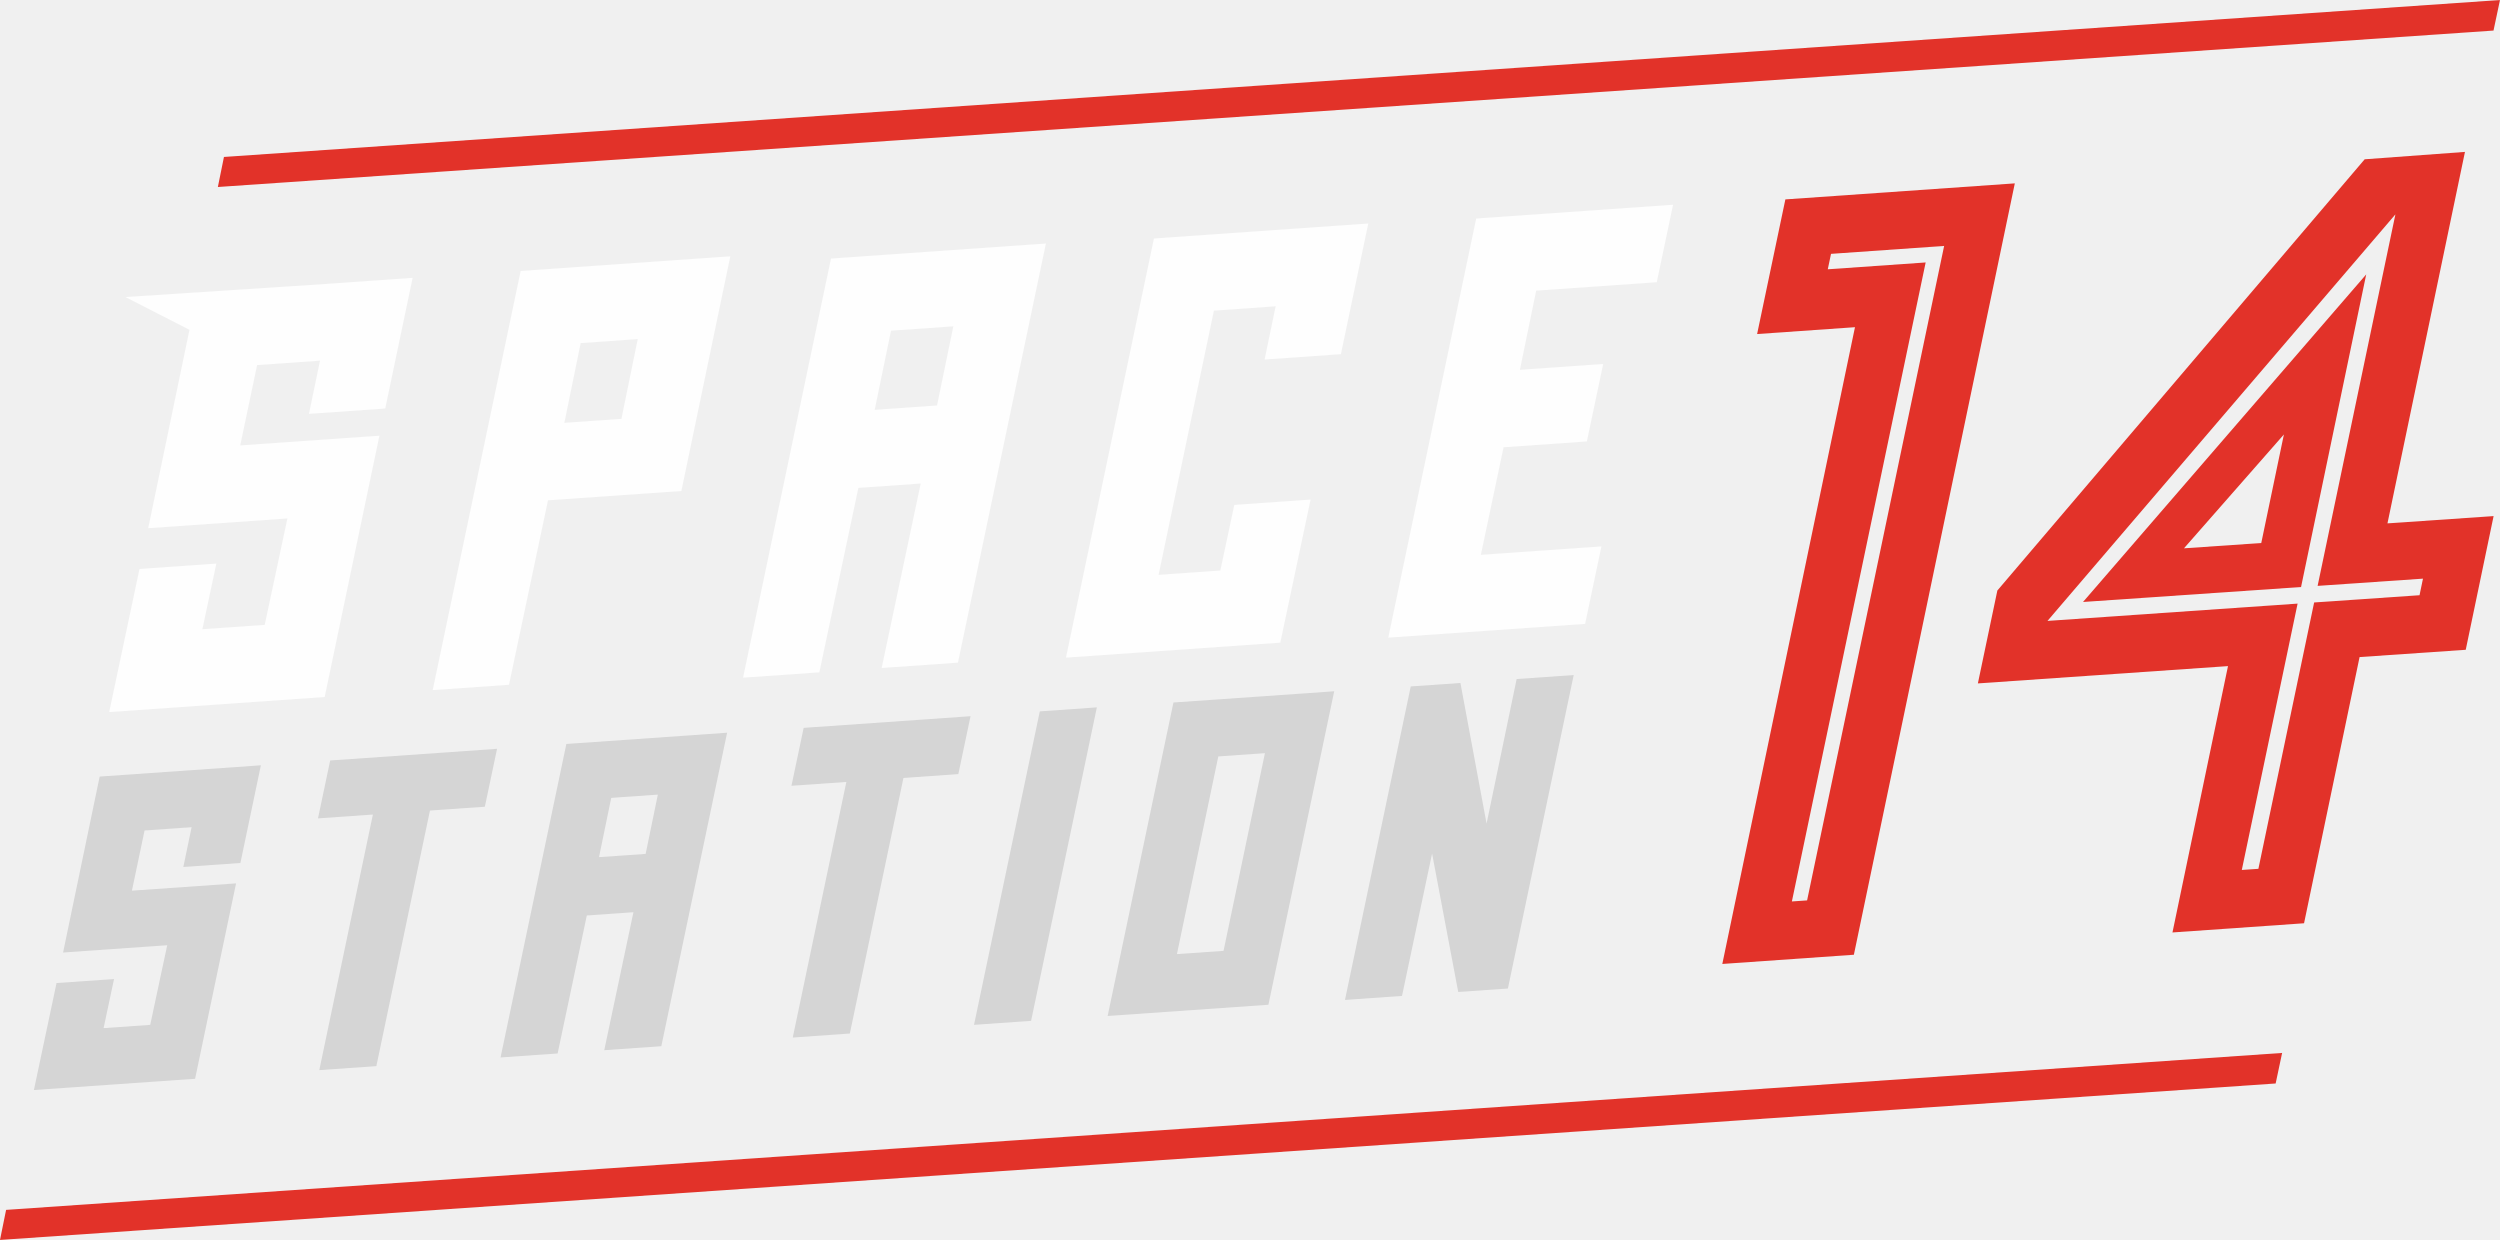
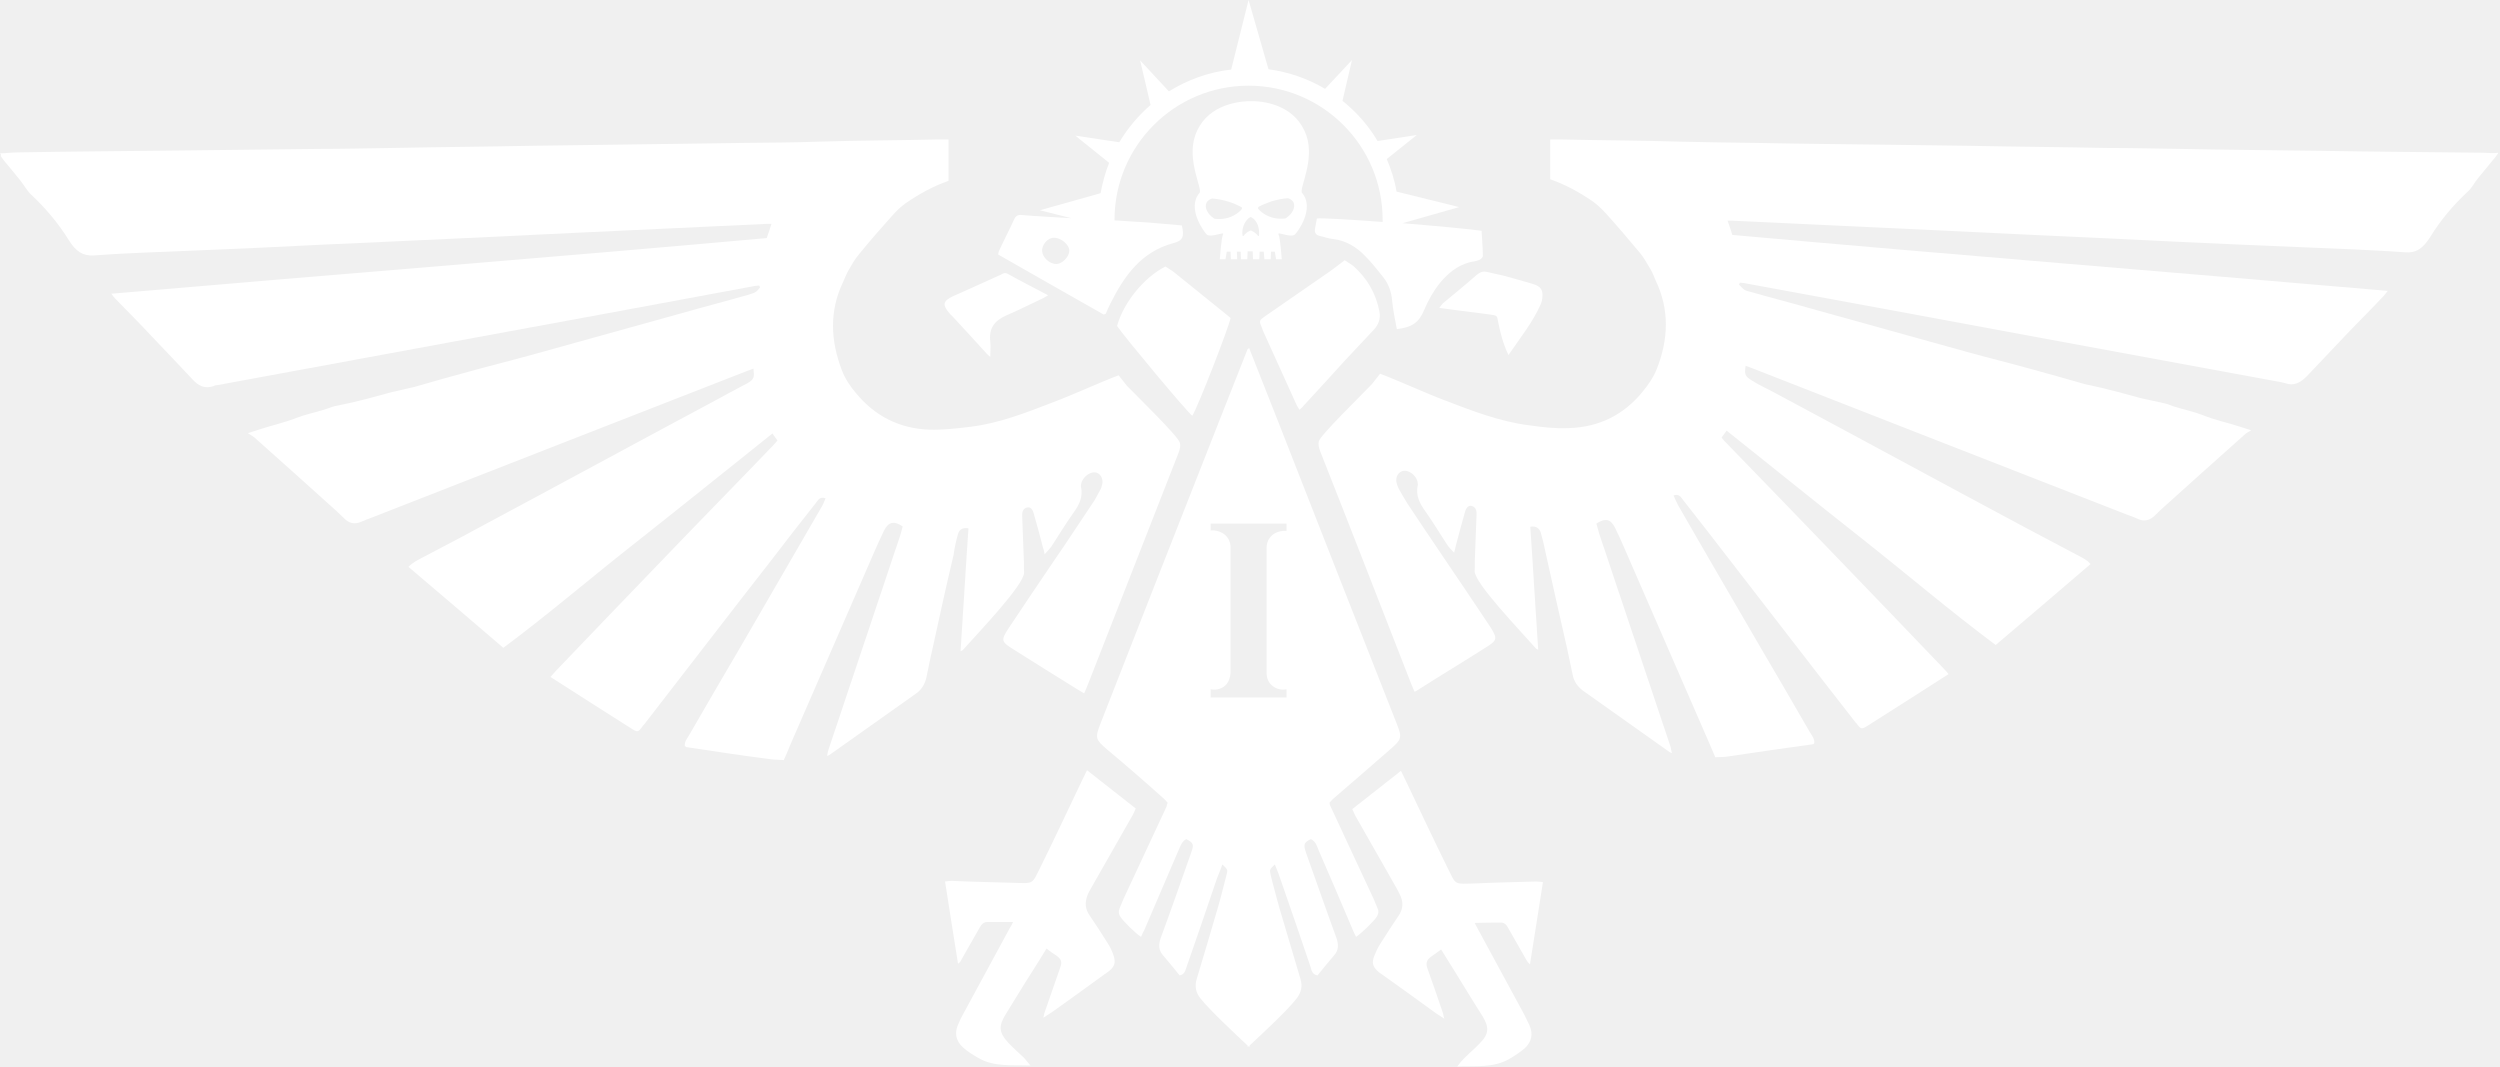
- <svg xmlns="http://www.w3.org/2000/svg" width="113.674mm" height="56.38mm" viewBox="0 0 113.674 56.38" version="1.1" id="svg3223">
-   <defs id="defs3217" />
-   <g id="layer1" transform="translate(-56.55604,-109.3041)">
-     <g transform="translate(-3.779915,-23.48222)" id="g2559">
-       <path id="path148" style="fill:#e23229;fill-opacity:1;fill-rule:nonzero;stroke:none;stroke-width:0.348" d="m 143.444,145.031 0.148,-0.702 5.143,-0.36 -6.231,29.758 -0.692,0.048 6.083,-29.055 z m 1.187,31.167 7.318,-35.074 -10.433,0.729 -1.285,6.122 4.45,-0.311 -6.032,28.953 z" />
-       <path id="path152" style="fill:#e23229;fill-opacity:1;fill-rule:nonzero;stroke:none;stroke-width:0.348" d="m 169.254,142.534 -3.537,16.892 4.791,-0.329 -0.157,0.754 -4.792,0.329 -2.535,12.111 -0.754,0.052 2.537,-12.111 -11.373,0.787 z m -18.985,21.327 11.373,-0.787 -2.525,12.111 5.983,-0.418 2.525,-12.104 4.827,-0.331 1.267,-6.079 -4.826,0.331 3.524,-16.891 -4.56,0.336 -16.702,19.608 z" />
-       <path id="path156" style="fill:#fefefe;fill-opacity:1;fill-rule:nonzero;stroke:none;stroke-width:0.348" d="m 88.592,151.832 -2.595,0.181 0.742,-3.627 2.595,-0.182 z m -4.582,-6.724 -3.999,19.056 3.469,-0.242 1.774,-8.388 6.064,-0.423 2.225,-10.67 z" />
-       <path id="path160" style="fill:#fefefe;fill-opacity:1;fill-rule:nonzero;stroke:none;stroke-width:0.348" d="m 100.85,147.822 2.834,-0.198 -0.742,3.6 -2.834,0.198 z m -6.727,15.777 3.469,-0.242 1.774,-8.387 2.834,-0.198 -1.775,8.387 3.469,-0.243 3.999,-19.056 -9.772,0.683 z" />
-       <path id="path164" style="fill:#fefefe;fill-opacity:1;fill-rule:nonzero;stroke:none;stroke-width:0.348" d="m 108.805,162.688 9.746,-0.681 1.377,-6.505 -3.469,0.243 -0.635,2.983 -2.807,0.197 2.515,-12.014 2.807,-0.198 -0.502,2.42 3.469,-0.243 1.245,-5.94 -9.746,0.681 z" />
-       <path id="path168" style="fill:#fefefe;fill-opacity:1;fill-rule:nonzero;stroke:none;stroke-width:0.348" d="m 135.668,145.618 0.741,-3.521 -8.951,0.626 -3.998,19.056 8.951,-0.626 0.741,-3.521 -5.482,0.383 1.033,-4.892 3.787,-0.265 0.742,-3.521 -3.787,0.265 0.741,-3.601 z" />
-       <path id="path172" style="fill:#d5d5d5;fill-opacity:1;fill-rule:nonzero;stroke:none;stroke-width:0.348" d="m 71.07,172.953 -4.735,0.331 0.574,-2.735 2.139,-0.15 -0.376,1.809 2.595,-0.181 0.931,-4.443 -7.33,0.512 -1.664,8.001 4.735,-0.331 -0.773,3.62 -2.12,0.148 0.476,-2.232 -2.615,0.182 -1.03,4.866 7.33,-0.512 z" />
-       <path id="path176" style="fill:#d5d5d5;fill-opacity:1;fill-rule:nonzero;stroke:none;stroke-width:0.348" d="m 74.795,169.998 2.496,-0.174 -2.437,11.621 2.595,-0.182 2.437,-11.621 2.496,-0.174 0.555,-2.634 -7.588,0.531 z" />
-       <path id="path180" style="fill:#d5d5d5;fill-opacity:1;fill-rule:nonzero;stroke:none;stroke-width:0.348" d="m 87.573,171.759 0.555,-2.693 2.12,-0.148 -0.555,2.694 z m 2.833,8.598 2.992,-14.255 -7.31,0.512 -2.992,14.255 2.595,-0.182 1.327,-6.274 2.12,-0.148 -1.327,6.274 z" />
-       <path id="path184" style="fill:#d5d5d5;fill-opacity:1;fill-rule:nonzero;stroke:none;stroke-width:0.348" d="m 98.978,179.781 2.437,-11.621 2.496,-0.175 0.555,-2.634 -7.588,0.531 -0.555,2.634 2.496,-0.174 -2.437,11.621 z" />
-       <path id="path188" style="fill:#d5d5d5;fill-opacity:1;fill-rule:nonzero;stroke:none;stroke-width:0.348" d="m 104.624,179.386 2.595,-0.181 2.991,-14.255 -2.595,0.182 z" />
-       <path id="path192" style="fill:#d5d5d5;fill-opacity:1;fill-rule:nonzero;stroke:none;stroke-width:0.348" d="m 115.732,167.181 2.12,-0.148 -1.882,8.987 -2.119,0.148 z m -5.032,11.802 7.31,-0.51 2.992,-14.255 -7.31,0.51 z" />
-       <path id="path196" style="fill:#d5d5d5;fill-opacity:1;fill-rule:nonzero;stroke:none;stroke-width:0.348" d="m 124.085,178.071 1.367,-6.475 1.189,6.296 2.259,-0.158 2.992,-14.255 -2.595,0.182 -1.367,6.574 -1.189,-6.395 -2.259,0.158 -2.991,14.255 z" />
-       <path id="path200" style="fill:#fefefe;fill-opacity:1;fill-rule:nonzero;stroke:none;stroke-width:0.348" d="m 66.678,158.658 -1.377,6.505 9.798,-0.685 2.489,-11.88 -6.329,0.442 0.768,-3.655 2.86,-0.2 -0.503,2.419 3.469,-0.243 1.245,-5.94 -4.328,0.303 -8.729,0.57 2.91,1.489 -1.876,9.019 6.329,-0.442 -1.032,4.84 -2.834,0.197 0.635,-2.984 z" />
-       <path id="path204" style="fill:#e23229;fill-opacity:1;fill-rule:nonzero;stroke:none;stroke-width:0.348" d="m 70.519,139.923 -0.277,1.366 103.473,-7.113 0.294,-1.389 z" />
-       <path id="path208" style="fill:#e23229;fill-opacity:1;fill-rule:nonzero;stroke:none;stroke-width:0.348" d="m 60.336,189.166 103.473,-7.114 0.294,-1.389 -103.49,7.136 z" />
-       <path id="path1772" d="m 167.927,145.263 -12.877,14.895 9.914,-0.68 z m -3.743,7.278 -1.029,4.936 -3.515,0.241 z" style="fill:#e23229;fill-opacity:1;stroke:none;stroke-width:0.263px;stroke-linecap:butt;stroke-linejoin:miter;stroke-opacity:1" />
-     </g>
+ <svg xmlns="http://www.w3.org/2000/svg" fill="#FFFFFF" version="1.1" x="0px" y="0px" viewBox="0 0 1875.363 800" xml:space="preserve" width="1875.363" height="800">
+   <g id="g26" transform="matrix(2.371776,0,0,2.371776,0.2371776,0.2371776)">
+     <path d="m 302.9,168.8 c 0.4,-1.4 1.4,-2.1 3.3,-1.8 -0.9,12.9 -1.6,25.7 -2.5,38.9 0.6,-0.3 0.8,-0.4 0.9,-0.6 4.8,-5.4 19.2,-20.4 19.2,-24.3 -0.1,-1.5 0,-3.1 -0.1,-4.5 -0.2,-4.4 -0.3,-8.8 -0.5,-13.3 -0.1,-1.7 0.5,-2.6 1.6,-2.8 0.9,-0.2 1.7,0.4 2.1,2.1 1,3.5 2,7.1 2.9,10.7 0.2,0.5 0.3,0.9 0.5,2 0.9,-1 1.5,-1.6 2.1,-2.4 2.3,-3.5 4.5,-7.2 7,-10.7 1.8,-2.5 3.1,-5 2.4,-8.2 -0.1,-0.3 0,-0.5 0,-0.7 0.3,-2.7 4.4,-5.6 6.3,-2.7 0.5,0.8 0.6,1.7 0.4,2.6 -0.2,0.7 -0.3,1.3 -0.7,1.9 -0.8,1.5 -1.6,3.1 -2.7,4.6 -3.8,5.6 -7.5,11.4 -11.4,17 -5,7.4 -9.9,14.6 -14.8,22 -2.5,3.8 -2.3,4.3 1.4,6.6 6.9,4.4 13.9,8.7 20.8,13 0.5,0.3 1,0.6 1.7,1 0.4,-1 0.8,-1.8 1.1,-2.6 9.6,-24.5 19.2,-49.1 28.8,-73.6 0.4,-1.1 0.6,-2.1 0.4,-3 -0.5,-2.1 -13.3,-14.5 -16.8,-18.1 l -2.6,-3.3 c -5.6,2.1 -14.8,6.3 -20.4,8.4 -8.6,3.3 -17.3,6.8 -26.6,7.9 -4.2,0.5 -8.4,1 -12.7,0.9 -9.6,-0.3 -17.4,-4.3 -23.4,-11.6 -1.8,-2.1 -3.4,-4.5 -4.4,-7.1 -3.6,-9.4 -4.1,-18.8 0.4,-28.1 0.5,-1.1 0.9,-2.2 1.5,-3.3 1.1,-1.9 2.1,-3.8 3.5,-5.4 3.4,-4.2 6.9,-8.2 10.5,-12.2 1.3,-1.5 2.7,-2.8 4.2,-3.9 4.2,-2.9 8.7,-5.4 13.6,-7.1 V 44 c -1.1,0 -2.1,0 -3,0 -12.7,0.3 -25.3,0.3 -38,0.7 -8,0.3 -16,0.3 -24,0.4 -14.5,0.2 -29.1,0.4 -43.6,0.6 -7.6,0.1 -15.2,0.2 -22.8,0.3 -14.8,0.3 -29.7,0.4 -44.5,0.7 -7.8,0.1 -15.6,0.3 -23.4,0.3 -14.7,0.2 -29.3,0.3 -44.1,0.5 -16.9,0.2 -34,0.3 -51,0.6 -1.9,0 -3.8,0.3 -5.6,0.3 0.4,0.4 0.4,0.5 0.2,0.8 0.3,0.4 0.6,0.9 0.9,1.3 1.8,2.2 3.7,4.4 5.5,6.7 1.1,1.4 2,3.1 3.3,4.3 4.6,4.3 8.6,9.1 11.9,14.4 2.1,3.4 4.3,5 7.9,4.8 5.3,-0.4 10.5,-0.7 15.8,-0.9 11.9,-0.5 23.7,-1 35.6,-1.5 14.2,-0.7 28.4,-1.4 42.5,-2 7.2,-0.3 14.5,-0.7 21.6,-1 12.5,-0.6 25,-1.2 37.5,-1.8 8.6,-0.4 17.1,-0.8 25.7,-1.2 11.4,-0.5 22.8,-1.1 34.1,-1.6 0.5,0 1,0 1.5,0 -0.5,1.5 -0.9,2.9 -1.5,4.5 -68.9,6.2 -138,11.6 -207.3,17.6 0.6,0.8 0.9,1.2 1.3,1.6 3.9,4 7.9,8 11.7,12.1 4.2,4.4 8.4,8.8 12.6,13.3 1.9,2.1 3.9,3.2 6.8,2.2 0.3,-0.2 0.8,-0.3 1.2,-0.3 25.1,-4.6 50.3,-9.3 75.4,-13.9 31.2,-5.7 62.4,-11.5 93.7,-17.3 0.8,-0.2 1.5,-0.2 2.2,-0.3 0.1,0.2 0.2,0.3 0.3,0.6 -0.5,0.5 -0.9,1.2 -1.5,1.5 -0.6,0.4 -1.4,0.5 -2.1,0.8 -7,2 -14,3.8 -21,5.8 -15.8,4.4 -31.6,8.8 -47.5,13.2 -6.5,1.8 -13,3.4 -19.5,5.2 -6,1.6 -11.9,3.3 -17.8,5 -0.3,0.1 -0.6,0.1 -0.9,0.2 -2.1,0.5 -4.4,1 -6.5,1.5 -3.4,0.9 -6.8,1.9 -10.2,2.7 -2.6,0.7 -5.1,1.1 -7.7,1.7 -1.1,0.3 -2.2,0.8 -3.3,1.1 -2.9,0.9 -5.9,1.5 -8.7,2.6 -3.8,1.5 -8,2.4 -11.9,3.7 -0.9,0.3 -1.8,0.6 -3.4,1.1 0.9,0.6 1.5,0.9 2,1.3 8.6,7.7 17.4,15.5 26,23.3 0.8,0.7 1.5,1.5 2.3,2.2 1.6,1.7 3.4,2.2 5.6,1.2 1.1,-0.5 2.2,-0.9 3.3,-1.3 39.5,-15.4 78.9,-30.9 118.5,-46.3 0.7,-0.3 1.5,-0.5 2.2,-0.8 0.3,2.7 0.3,3.3 -1.9,4.6 -2.7,1.5 -5.4,2.8 -8,4.3 -26,13.9 -51.9,28 -77.9,41.9 -5.6,3.1 -11.4,6 -17,9 -1.5,0.8 -3,1.5 -4.3,2.9 10.1,8.6 19.9,16.9 30,25.6 14.5,-10.8 28.2,-22.6 42.5,-33.8 14.2,-11.2 28.3,-22.6 42.6,-34 0.6,0.9 1.1,1.5 1.6,2.2 -0.5,0.6 -0.9,1.1 -1.4,1.6 -11.6,12.1 -23.4,24.1 -35,36.2 -11.2,11.6 -22.5,23.4 -33.7,35.1 -0.6,0.6 -1.1,1.3 -1.7,1.9 8.6,5.5 17,10.9 25.4,16.2 2.2,1.4 2.3,1.4 3.8,-0.7 0.1,-0.1 0.2,-0.3 0.3,-0.3 13.5,-17.4 26.9,-34.9 40.5,-52.3 4.6,-6 9.3,-12.1 14,-18 0.7,-0.9 1.2,-2 3,-1.4 -0.4,1 -0.8,2.1 -1.4,3 -8.4,14.5 -16.8,29 -25.2,43.5 -5.6,9.5 -11.1,19 -16.6,28.5 -0.6,1 -1.5,2.1 -1.3,3.4 0.3,0.1 0.4,0.2 0.5,0.3 8.8,1.3 17.6,2.7 26.4,3.8 1.5,0.2 3,0.2 4.4,0.3 0.8,-1.7 1.4,-3.2 2,-4.7 8.9,-20.4 17.7,-40.7 26.6,-61.1 1,-2.3 2,-4.5 3.1,-6.8 1.4,-2.7 3.1,-3.2 5.9,-1.3 -0.3,1 -0.5,2.1 -0.9,3.2 -7.5,22.5 -15.1,45 -22.6,67.5 -0.2,0.6 -0.3,1.2 -0.4,1.9 0.3,-0.1 0.5,-0.2 0.7,-0.3 9.2,-6.5 18.3,-13 27.5,-19.5 1.7,-1.2 2.7,-2.9 3.2,-5 0.6,-2.8 1.1,-5.6 1.8,-8.5 2.2,-10.1 4.4,-20.2 6.8,-30.3 0.3,-2.4 0.8,-4.4 1.4,-6.6 z" id="path2" />
+     <path d="m 350.3,298.3 c -1.9,-3 -3.8,-6 -5.8,-8.9 -1.4,-2 -1.5,-4 -0.7,-6.2 0.3,-0.9 0.8,-1.7 1.3,-2.6 4.4,-7.7 8.7,-15.3 13.1,-23 0.3,-0.5 0.5,-1.1 0.9,-2 -5.1,-4 -10.2,-8 -15.4,-12.1 -0.7,1.4 -1.2,2.4 -1.7,3.5 -4.3,9 -8.5,18 -12.9,26.9 -3,5.9 -1.9,5.4 -9.2,5.2 -6.3,-0.2 -12.7,-0.3 -19,-0.6 -0.7,0 -1.4,0.1 -2.1,0.2 1.4,8.8 2.7,17.4 4.1,26 0.7,-0.4 0.9,-0.9 1.2,-1.5 1.9,-3.3 3.8,-6.7 5.7,-10 0.5,-0.9 1.2,-1.7 2.4,-1.7 2.7,0 5.2,0 8.1,0 -0.3,0.8 -0.6,1.3 -0.9,1.7 -5,9.1 -9.8,18.2 -14.8,27.3 -0.6,1 -1.1,2.1 -1.6,3.3 -1.3,2.7 -0.8,5.3 1.4,7.3 1.5,1.4 3.2,2.4 4.9,3.4 5,2.9 10.6,2.2 16.5,2.4 -0.9,-1 -1.5,-1.9 -2.2,-2.6 -1.6,-1.5 -3.3,-3 -4.9,-4.7 -2.8,-3.1 -3,-5.1 -0.9,-8.6 2.8,-4.5 5.6,-9.2 8.5,-13.7 1.5,-2.4 3.1,-4.9 4.6,-7.4 1.1,0.9 2.1,1.6 3.2,2.3 1.3,0.9 1.8,1.9 1.2,3.5 -1.6,4.7 -3.3,9.4 -4.9,14.1 -0.2,0.5 -0.3,0.9 -0.5,2 1.1,-0.8 1.9,-1.2 2.6,-1.7 5.6,-4 11.2,-8 16.8,-12.1 0.4,-0.3 0.9,-0.6 1.4,-1 1.8,-1.5 2.1,-2.7 1.4,-4.9 -0.4,-1.2 -1,-2.6 -1.8,-3.8 z" id="path4" />
+     <path d="m 399.3,104.4 c 3.6,7.9 7.1,15.7 10.7,23.6 0.2,0.4 0.5,0.9 0.9,1.5 0.7,-0.6 1.1,-1 1.5,-1.5 4.3,-4.7 8.6,-9.3 12.8,-14 3.1,-3.3 6.2,-6.6 9.2,-9.8 1.5,-1.6 2.2,-3.5 1.8,-5.7 -1.1,-5.8 -3.9,-10.6 -8.3,-14.5 -0.9,-0.7 -1.9,-1.2 -2.7,-1.8 -1.7,1.3 -3.1,2.4 -4.5,3.4 -6.9,4.8 -13.9,9.6 -20.8,14.4 -1.7,1.2 -1.8,1.4 -1,3.3 0.2,0.3 0.3,0.8 0.4,1.1 z" id="path6" />
+     <path d="m 349.7,99 c 0.4,-1 0.9,-2.1 1.4,-3.1 4.4,-8.8 9.8,-16.4 19.9,-19.1 3.1,-0.8 3.5,-2.1 2.7,-5.6 -3.4,-0.3 -6.8,-0.6 -10.3,-0.9 -3.7,-0.2 -7.3,-0.5 -11,-0.7 0,-0.1 0,-0.1 0,-0.2 0,-23.4 19,-42.4 42.4,-42.4 23.4,0 42.4,19 42.4,42.4 0,0.2 0,0.5 0,0.7 -10.6,-0.8 -19.9,-1.3 -20.8,-1.1 -0.2,1 -0.4,2.1 -0.6,3.3 -0.2,1.2 0.3,1.9 1.4,2.2 1.5,0.3 2.9,0.9 4.4,1 4,0.5 7.3,2.5 10,5.3 2.1,2.1 4,4.5 5.9,6.9 1.6,2.1 2.5,4.6 2.7,7.3 0.3,3 0.9,6 1.5,9 4.9,-0.6 7,-2.1 8.7,-6.2 1.3,-3.1 2.9,-5.9 5,-8.5 2.5,-3 5.3,-5.3 9.1,-6.4 1.1,-0.3 2.2,-0.3 3.3,-0.8 0.5,-0.2 1.1,-0.9 1.1,-1.2 0,-2.7 -0.3,-5.4 -0.4,-8 -3.2,-0.5 -14,-1.5 -25,-2.4 l 17.9,-5.1 -19.8,-4.9 c -0.6,-3.6 -1.7,-7 -3.1,-10.3 l 9.5,-7.6 -12.4,1.9 c -2.9,-4.9 -6.7,-9.2 -11.1,-12.7 l 3,-12.9 -8.5,9.1 c -5.4,-3.2 -11.4,-5.3 -17.9,-6.2 l -6.3,-21.9 -5.5,22 c -7.2,0.8 -13.9,3.3 -19.7,6.9 l -9.1,-9.8 3.3,14.1 c -3.9,3.4 -7.2,7.3 -9.9,11.8 l -13.9,-2.1 10.7,8.6 c -1.2,3 -2.1,6.3 -2.7,9.6 l -19.2,5.4 9.9,2.5 c -0.7,0 -1.3,-0.1 -2,-0.1 -4.5,-0.3 -9.1,-0.5 -13.7,-0.9 -1.2,-0.1 -1.9,0.3 -2.4,1.5 -1.5,3.3 -3.2,6.5 -4.7,9.8 -0.2,0.3 -0.2,0.8 -0.3,1.2 11.1,6.3 22.2,12.7 33.4,19 0.5,-0.2 0.7,-0.3 0.7,-0.4 z M 334,83.4 c -2.2,0 -4.4,-2.1 -4.5,-4.1 -0.1,-2.1 1.9,-4.3 3.8,-4.2 2.3,0 4.9,2.3 4.8,4.2 -0.1,1.9 -2.3,4.1 -4.1,4.1 z" id="path8" />
+     <path d="m 371.6,86.3 c -1.1,-0.9 -2.2,-1.5 -3.1,-2.1 -6.8,3.4 -13.3,11.5 -15.3,18.8 2.2,3.3 22.3,27.4 23.8,28.4 1.8,-2.8 11.7,-28.4 12.1,-30.9 -0.1,-0.1 -0.2,-0.3 -0.3,-0.3 -5.7,-4.6 -11.5,-9.3 -17.2,-13.9 z" id="path10" />
+     <path d="m 456.3,95.8 c -0.3,0.3 -0.7,0.8 -1.2,1.5 5.6,0.7 10.9,1.4 16.2,2.1 2.1,0.3 2.1,0.3 2.4,2.2 0.7,3.4 1.5,6.8 3.3,10.6 3.8,-5.6 7.8,-10.5 10.3,-16.3 0.2,-0.5 0.3,-1 0.4,-1.6 0.3,-2.7 -0.4,-3.8 -3,-4.6 -3.1,-0.9 -6.2,-1.8 -9.2,-2.6 -1.8,-0.4 -3.6,-0.8 -5.4,-1.2 -1.2,-0.3 -2.1,0.1 -3.1,0.9 -3.4,3 -7.1,6 -10.7,9 z" id="path12" />
+     <path d="m 300.2,99 c 0.3,0.3 0.5,0.6 0.9,0.9 3.7,4 7.4,8 11,12 0.3,0.3 0.6,0.5 1,0.9 0,-1.8 0.2,-3.3 0,-4.9 -0.5,-4.2 1.4,-6.6 5,-8.2 3.7,-1.6 7.3,-3.4 10.9,-5.1 0.7,-0.3 1.4,-0.7 2.4,-1.3 -4.5,-2.4 -8.7,-4.5 -12.8,-6.8 -0.9,-0.5 -1.5,-0.1 -2.2,0.3 -5,2.3 -10,4.5 -15.1,6.8 -3.2,1.5 -3.4,2.7 -1.1,5.4 z" id="path14" />
+     <path d="m 476.9,293.4 c 1.9,3.3 3.8,6.7 5.7,10 0.3,0.5 0.5,0.9 1.2,1.5 1.4,-8.6 2.7,-17.2 4.1,-26 -0.8,-0.1 -1.5,-0.2 -2.1,-0.2 -6.3,0.2 -12.7,0.3 -19,0.6 -7.4,0.2 -6.2,0.7 -9.2,-5.2 -4.4,-8.9 -8.6,-17.9 -12.9,-26.9 -0.5,-1.1 -1,-2.1 -1.7,-3.5 -5.2,4.1 -10.3,8.1 -15.4,12.1 0.4,0.8 0.6,1.4 0.9,2 4.4,7.7 8.7,15.3 13.1,23 0.5,0.9 0.9,1.7 1.3,2.6 0.9,2.1 0.7,4.2 -0.7,6.2 -2,2.9 -3.9,5.9 -5.8,8.9 -0.8,1.2 -1.4,2.6 -1.9,3.9 -0.8,2.1 -0.4,3.3 1.4,4.9 0.4,0.3 0.9,0.7 1.4,1 5.6,4 11.2,8 16.8,12.1 0.7,0.5 1.5,0.9 2.6,1.7 -0.3,-0.9 -0.3,-1.5 -0.5,-2 -1.6,-4.7 -3.2,-9.4 -4.9,-14.1 -0.5,-1.5 -0.1,-2.6 1.2,-3.5 1,-0.7 2.1,-1.5 3.2,-2.3 1.5,2.5 3.1,4.9 4.6,7.4 2.8,4.5 5.6,9.2 8.5,13.7 2.1,3.5 2.1,5.6 -0.9,8.6 -1.5,1.6 -3.3,3.1 -4.9,4.7 -0.7,0.7 -1.4,1.5 -2.2,2.6 5.9,-0.2 11.5,0.5 16.5,-2.4 1.7,-1 3.4,-2.1 4.9,-3.4 2.1,-2 2.7,-4.5 1.4,-7.3 -0.5,-1.1 -1,-2.1 -1.6,-3.3 -5,-9.1 -9.8,-18.2 -14.8,-27.3 -0.3,-0.5 -0.5,-0.9 -0.9,-1.7 3.2,-0.1 5.7,-0.1 8.4,-0.1 1,0 1.7,0.7 2.2,1.7 z" id="path16" />
+     <path d="m 784.8,48.2 c -17,-0.2 -34,-0.3 -51,-0.6 -14.7,-0.2 -29.3,-0.3 -44.1,-0.6 -7.8,-0.1 -15.6,-0.3 -23.4,-0.3 -14.8,-0.3 -29.7,-0.4 -44.5,-0.7 -7.6,-0.1 -15.2,-0.2 -22.8,-0.3 -14.6,-0.2 -29.2,-0.3 -43.8,-0.6 -8,-0.1 -16,-0.2 -24,-0.4 -12.7,-0.4 -25.3,-0.4 -38,-0.7 -0.9,0 -1.9,0 -3,0 v 12.6 c 4.9,1.7 9.4,4.2 13.6,7.1 1.5,1.1 2.9,2.5 4.2,3.9 3.6,4 7.1,8.1 10.5,12.2 1.4,1.6 2.4,3.6 3.5,5.4 0.6,1 1,2.1 1.5,3.3 4.5,9.3 4.1,18.8 0.4,28.1 -1,2.6 -2.7,5 -4.4,7.1 -6,7.4 -13.8,11.3 -23.4,11.6 -4.3,0.2 -8.5,-0.3 -12.7,-0.9 -9.3,-1.2 -18,-4.6 -26.6,-7.9 -5.6,-2.1 -14.8,-6.3 -20.4,-8.4 l -2.6,3.3 c -3.5,3.7 -16.3,16.1 -16.8,18.1 -0.2,0.9 0,1.9 0.4,3 9.7,24.5 19.2,49.1 28.8,73.6 0.3,0.8 0.7,1.6 1.1,2.6 0.7,-0.3 1.2,-0.7 1.7,-1 6.9,-4.4 13.9,-8.6 20.8,-13 3.7,-2.3 3.8,-2.8 1.4,-6.6 -4.9,-7.4 -9.8,-14.6 -14.8,-22 -3.8,-5.6 -7.6,-11.3 -11.4,-17 -0.9,-1.5 -1.8,-3 -2.7,-4.6 -0.3,-0.6 -0.5,-1.2 -0.7,-1.9 -0.2,-0.9 -0.1,-1.8 0.4,-2.6 2,-2.9 6.1,0 6.3,2.7 0,0.3 0.1,0.5 0,0.7 -0.7,3.2 0.6,5.7 2.4,8.2 2.5,3.5 4.6,7.1 7,10.7 0.5,0.8 1.2,1.4 2.1,2.4 0.3,-0.9 0.4,-1.5 0.5,-2 0.9,-3.6 1.9,-7.1 2.9,-10.7 0.4,-1.6 1.2,-2.3 2.1,-2.1 1.1,0.3 1.7,1.1 1.6,2.8 -0.2,4.4 -0.3,8.8 -0.5,13.3 -0.1,1.5 0,3.1 -0.1,4.5 -0.1,3.8 14.4,18.8 19.2,24.3 0.2,0.3 0.3,0.3 0.9,0.6 -0.9,-13.1 -1.6,-26 -2.5,-38.9 1.8,-0.3 2.8,0.4 3.3,1.8 0.6,2.1 1.1,4.2 1.5,6.2 2.2,10.1 4.5,20.2 6.8,30.3 0.6,2.8 1.2,5.6 1.8,8.5 0.4,2.1 1.5,3.7 3.2,5 9.2,6.5 18.3,13 27.5,19.5 0.1,0.1 0.3,0.1 0.7,0.3 -0.2,-0.7 -0.3,-1.3 -0.4,-1.9 -7.5,-22.5 -15.1,-45 -22.6,-67.5 -0.3,-1 -0.6,-2.1 -0.9,-3.2 2.8,-1.8 4.5,-1.5 5.9,1.3 1.1,2.2 2.1,4.5 3.1,6.8 8.9,20.4 17.7,40.7 26.6,61.1 0.6,1.5 1.3,2.9 2,4.7 1.5,-0.1 3,0 4.4,-0.3 8.8,-1.3 17.6,-2.6 26.4,-3.8 0.2,0 0.3,-0.1 0.5,-0.3 0.2,-1.4 -0.7,-2.4 -1.3,-3.4 -5.5,-9.5 -11,-19 -16.6,-28.5 -8.4,-14.5 -16.9,-29 -25.2,-43.5 -0.5,-0.9 -0.9,-2 -1.4,-3 1.8,-0.6 2.3,0.5 3,1.4 4.7,6 9.4,12 14,18 13.5,17.4 26.9,34.9 40.5,52.3 0.1,0.1 0.2,0.3 0.3,0.3 1.5,2 1.6,2.1 3.8,0.7 8.4,-5.3 16.8,-10.7 25.4,-16.2 -0.6,-0.7 -1.1,-1.3 -1.7,-1.9 -11.2,-11.7 -22.4,-23.4 -33.7,-35.1 -11.6,-12.1 -23.3,-24.1 -35,-36.2 -0.4,-0.4 -0.9,-0.9 -1.4,-1.6 0.5,-0.7 1,-1.4 1.6,-2.2 14.3,11.4 28.4,22.8 42.6,34 14.2,11.2 28,23 42.5,33.8 10.1,-8.6 20,-17 30,-25.6 -1.3,-1.5 -2.8,-2.1 -4.3,-2.9 -5.6,-3 -11.4,-6 -17,-9 -26,-13.9 -51.9,-28 -77.9,-41.9 -2.7,-1.5 -5.5,-2.7 -8,-4.3 -2.1,-1.3 -2.3,-1.9 -1.9,-4.6 0.8,0.3 1.5,0.5 2.2,0.8 39.5,15.4 78.9,30.9 118.5,46.3 1.1,0.4 2.3,0.8 3.3,1.3 2.1,1 3.9,0.5 5.6,-1.2 0.8,-0.8 1.5,-1.5 2.3,-2.2 8.6,-7.8 17.3,-15.5 26,-23.3 0.4,-0.4 1,-0.7 2,-1.3 -1.6,-0.5 -2.5,-0.8 -3.4,-1.1 -3.9,-1.3 -8,-2.1 -11.9,-3.7 -2.8,-1.1 -5.8,-1.7 -8.7,-2.6 -1.1,-0.3 -2.2,-0.9 -3.3,-1.1 -2.6,-0.6 -5.1,-1.1 -7.7,-1.7 -3.4,-0.9 -6.8,-1.9 -10.2,-2.7 -2.1,-0.6 -4.4,-1 -6.5,-1.5 -0.3,-0.1 -0.6,-0.1 -0.9,-0.2 -5.9,-1.7 -11.9,-3.4 -17.8,-5 -6.5,-1.8 -13,-3.4 -19.5,-5.2 -15.8,-4.4 -31.6,-8.8 -47.5,-13.2 -7,-2 -14,-3.8 -21,-5.8 -0.7,-0.2 -1.5,-0.3 -2.1,-0.8 -0.6,-0.5 -1,-1 -1.5,-1.5 0.1,-0.2 0.2,-0.3 0.3,-0.6 0.8,0.1 1.5,0.1 2.2,0.3 31.2,5.7 62.4,11.5 93.7,17.3 25.1,4.6 50.3,9.3 75.4,13.9 0.4,0.1 0.8,0.2 1.2,0.3 2.7,1 4.8,-0.2 6.8,-2.2 4.2,-4.4 8.4,-8.9 12.6,-13.3 3.8,-4 7.9,-8 11.7,-12.1 0.3,-0.3 0.7,-0.9 1.3,-1.6 -69.3,-6 -138.3,-11.5 -207.3,-17.7 -0.5,-1.6 -0.9,-2.9 -1.5,-4.5 0.5,0 1,0 1.5,0 11.4,0.5 22.8,1.1 34.1,1.6 8.6,0.4 17.1,0.8 25.7,1.2 12.5,0.6 25,1.2 37.5,1.8 7.2,0.3 14.5,0.7 21.6,1 14.2,0.7 28.4,1.4 42.5,2 11.9,0.5 23.7,1 35.6,1.5 5.3,0.3 10.6,0.5 15.8,0.9 3.5,0.3 5.7,-1.3 7.9,-4.8 3.3,-5.4 7.3,-10.1 11.9,-14.4 1.4,-1.2 2.1,-2.9 3.3,-4.3 1.8,-2.2 3.6,-4.4 5.5,-6.7 0.3,-0.4 0.5,-0.7 0.8,-1.1 0,0 0,-0.1 -0.1,-0.2 -1.3,0.3 -3.2,0 -5.1,0 z" id="path18" />
+     <path d="m 790.5,48.8 c 0,0.1 0.1,0 0.1,-0.2 0,0.2 -0.1,0.2 -0.1,0.2 z" id="path20" />
+     <path d="m 435.6,287.2 c -0.4,-0.9 -0.8,-2 -1.2,-2.9 -4.5,-9.8 -9.2,-19.6 -13.7,-29.4 -0.2,-0.3 -0.2,-0.6 -0.3,-1.1 0.3,-0.4 0.8,-0.9 1.2,-1.3 6,-5.2 12,-10.3 18,-15.6 3.6,-3.1 3.8,-3.7 2.1,-8 -12.5,-31.7 -25,-63.6 -37.4,-95.3 -3.1,-7.8 -6.1,-15.5 -9.2,-23.3 0,-0.1 -0.1,-0.2 -0.1,-0.3 l -0.5,0.3 c -3.1,7.8 -6.1,15.5 -9.2,23.3 -12.5,31.7 -25,63.6 -37.4,95.3 -1.7,4.4 -1.5,4.9 2.1,8 6.1,5.1 12.1,10.3 18,15.6 0.4,0.4 0.9,0.9 1.2,1.3 -0.2,0.5 -0.3,0.8 -0.3,1.1 -4.5,9.8 -9.2,19.6 -13.7,29.4 -0.4,0.9 -0.8,1.9 -1.2,2.9 -0.4,0.9 -0.3,1.9 0.3,2.7 0.8,1.3 4.9,5.4 6.5,6.3 0.3,-0.8 0.7,-1.5 1,-2.1 3.6,-8.5 7.3,-16.9 10.9,-25.4 0.6,-1.3 1,-2.7 2.4,-3.4 2.3,1.2 2.5,1.7 1.5,4.4 -3.2,9 -6.3,18 -9.6,26.9 -0.7,2 -0.7,3.8 0.7,5.4 1.8,2.1 3.6,4.3 5.3,6.4 1.6,-0.3 1.8,-1.6 2.2,-2.7 3.1,-8.9 6.2,-17.9 9.2,-26.8 0.6,-1.9 1.5,-3.7 2.1,-5.6 1.7,1.6 1.8,1.7 1.3,3.4 -0.9,3.4 -1.7,6.8 -2.7,10.2 -2.2,7.5 -4.4,15.1 -6.7,22.6 -0.7,2.3 -0.3,4.4 1.2,6.2 3,3.8 11.3,11.5 14.9,14.9 v 0.4 c 0.1,-0.1 0.2,-0.2 0.3,-0.2 0.1,0.1 0.2,0.2 0.3,0.2 v -0.4 c 3.5,-3.3 11.9,-11 14.9,-14.9 1.5,-2 1.9,-3.9 1.2,-6.2 -2.2,-7.5 -4.5,-15.1 -6.7,-22.6 -0.9,-3.4 -1.9,-6.8 -2.7,-10.2 -0.4,-1.7 -0.4,-1.8 1.3,-3.4 0.8,1.9 1.5,3.7 2.1,5.6 3.1,8.9 6.2,17.9 9.2,26.8 0.3,1.1 0.5,2.4 2.2,2.7 1.7,-2.1 3.5,-4.3 5.3,-6.4 1.4,-1.6 1.4,-3.4 0.7,-5.4 -3.3,-9 -6.4,-18 -9.6,-26.9 -0.9,-2.7 -0.8,-3.3 1.5,-4.4 1.5,0.7 1.9,2.1 2.4,3.4 3.7,8.5 7.3,16.9 10.9,25.4 0.3,0.8 0.7,1.5 1,2.1 1.6,-1 5.7,-5 6.5,-6.3 0.5,-0.8 0.8,-1.6 0.3,-2.7 z M 406.8,167.8 c -0.2,0 -3.5,-0.3 -5.3,2.2 -0.9,1.2 -1,2.5 -1,3.1 v 6.6 0.6 32.2 c 0,0.4 -0.1,2.2 1.2,3.7 1.2,1.4 3.2,2.1 5.1,1.7 v 2.6 h -12 -12 v -2.6 c 1.9,0.4 3.9,-0.2 5.1,-1.7 1.2,-1.5 1.2,-3.7 1.2,-3.7 V 180.3 173 c 0,-0.6 -0.1,-1.9 -1,-3.1 -1.8,-2.5 -5.1,-2.3 -5.3,-2.2 0,-0.7 0,-1.5 0,-2.2 h 12 12 c 0,0.7 0,1.4 0,2.3 z" id="path22" />
+     <path d="m 391.1,79.5 h 1.2 l 0.1,2.4 h 2 l 0.1,-2.5 h 1.6 l 0.1,2.5 h 2 l 0.1,-2.4 h 1.3 l 0.2,2.4 h 2 l 0.1,-2.4 h 1.2 l 0.4,2.4 h 1.8 c 0,0 -0.5,-6.9 -1,-7.8 -0.7,-1.2 3.7,1.1 5.1,0 0.8,-0.6 6.5,-8.3 2.3,-13.2 -1,-1.2 4.1,-10.2 1.4,-18.1 -3.2,-9.3 -12.6,-10.8 -16.7,-10.9 0,0 -0.3,0 -0.9,0 0,0 0,0 0,0 0,0 0,0 0,0 -0.6,0 -0.9,0 -0.9,0 -4.1,0.2 -13.5,1.6 -16.7,10.9 -2.7,7.9 2.4,16.9 1.4,18.1 -4.2,4.8 1.5,12.5 2.3,13.2 1.4,1.1 5.9,-1.2 5.1,0 -0.5,0.9 -1,7.8 -1,7.8 h 1.8 l 0.4,-2.4 h 1.2 l 0.1,2.4 h 2 z M 398,65.3 c 1.1,-0.6 2.5,-1.2 4,-1.7 2,-0.6 3.7,-0.9 5.1,-1 0.1,0 0.1,0 0.2,0 1.2,0.4 1.6,1.1 1.7,1.3 0.7,1.4 -0.2,3.6 -2.4,5 -0.1,0 -0.1,0.1 -0.2,0.1 -1,0.1 -3.6,0.3 -6.1,-1.1 -1.1,-0.6 -1.9,-1.3 -2.4,-1.9 -0.2,-0.2 -0.1,-0.6 0.1,-0.7 z m -3.4,3.8 c 0.2,-0.2 0.5,-0.4 0.9,-0.6 0.3,0.2 0.6,0.4 0.9,0.6 1.8,1.7 1.8,4.1 1.7,5.3 0,0.2 -0.2,0.2 -0.3,0.1 -0.2,-0.3 -0.6,-0.7 -1,-1 -0.5,-0.3 -0.9,-0.6 -1.3,-0.7 -0.3,0.1 -0.8,0.3 -1.3,0.7 -0.4,0.3 -0.8,0.7 -1,1 -0.1,0.1 -0.3,0.1 -0.3,-0.1 -0.2,-1.1 -0.1,-3.5 1.7,-5.3 z m -10.5,0 c -0.1,0 -0.1,0 -0.2,-0.1 -2.2,-1.4 -3.1,-3.6 -2.4,-5 0.1,-0.2 0.5,-0.9 1.7,-1.3 0.1,0 0.1,0 0.2,0 1.4,0.1 3.2,0.4 5.1,1 1.6,0.5 2.9,1.1 4,1.7 0.3,0.1 0.3,0.5 0.1,0.7 -0.5,0.6 -1.3,1.3 -2.4,1.9 -2.5,1.4 -5.1,1.2 -6.1,1.1 z" id="path24" />
  </g>
</svg>
